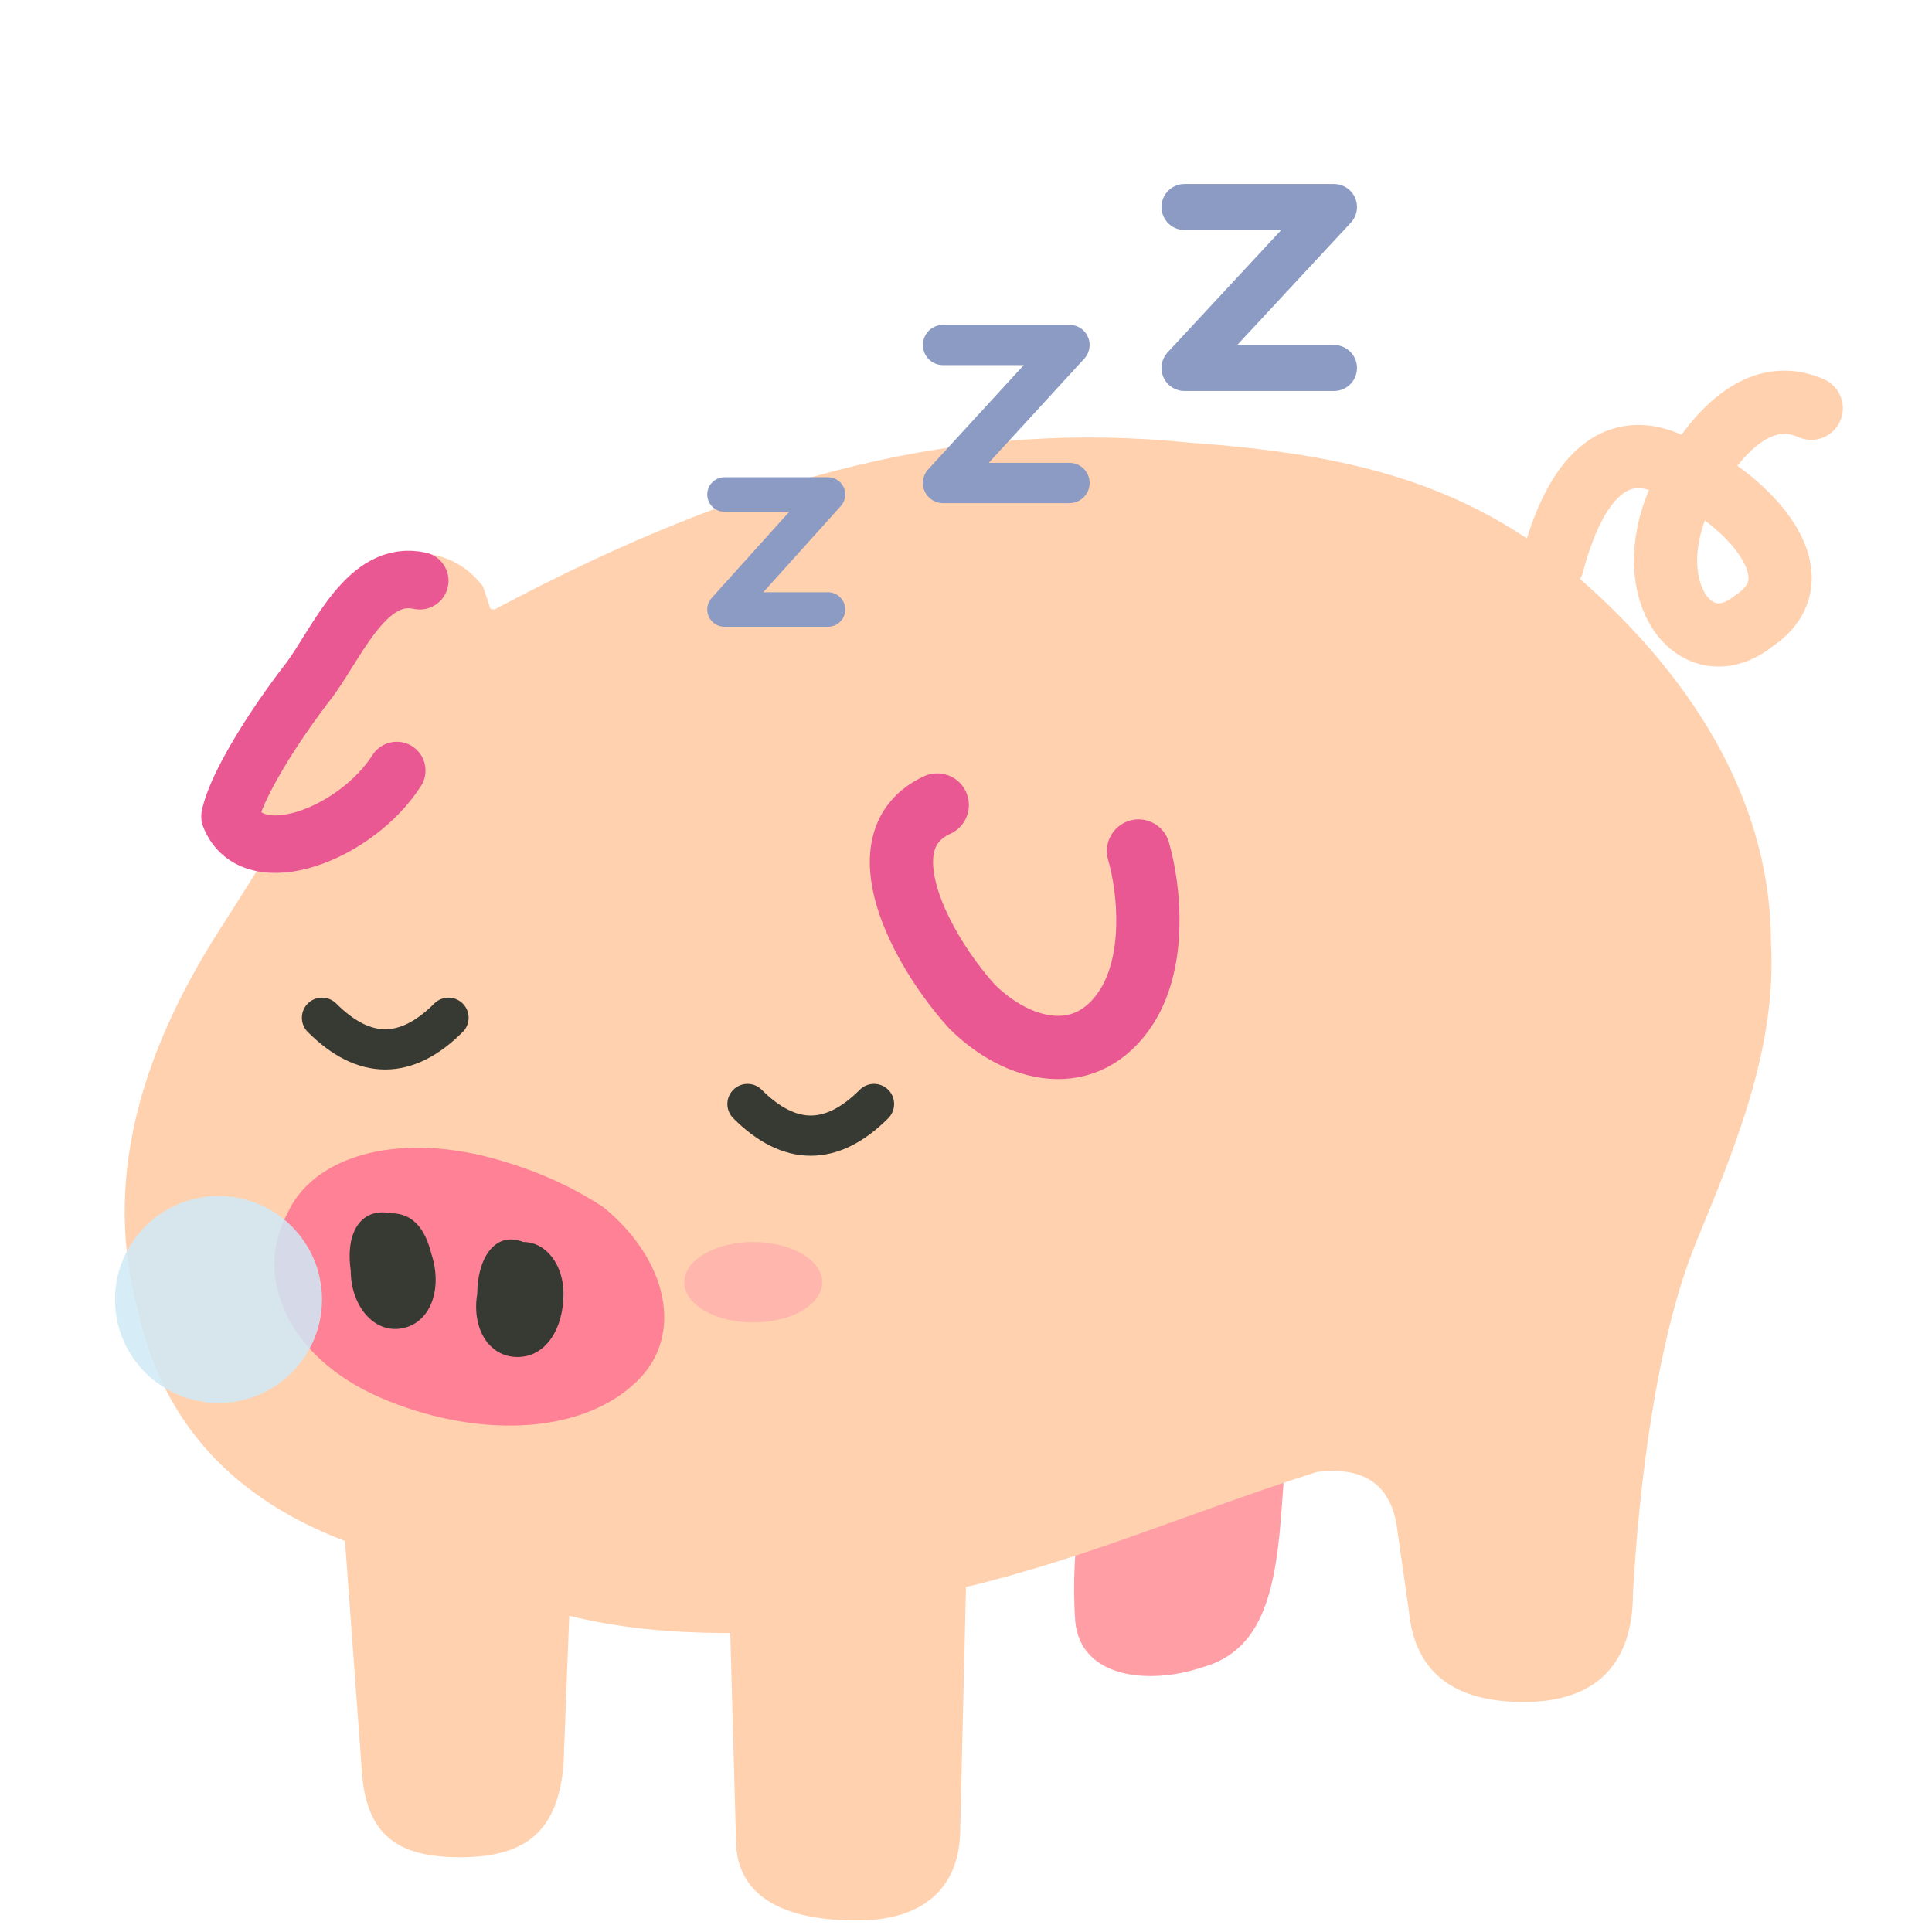
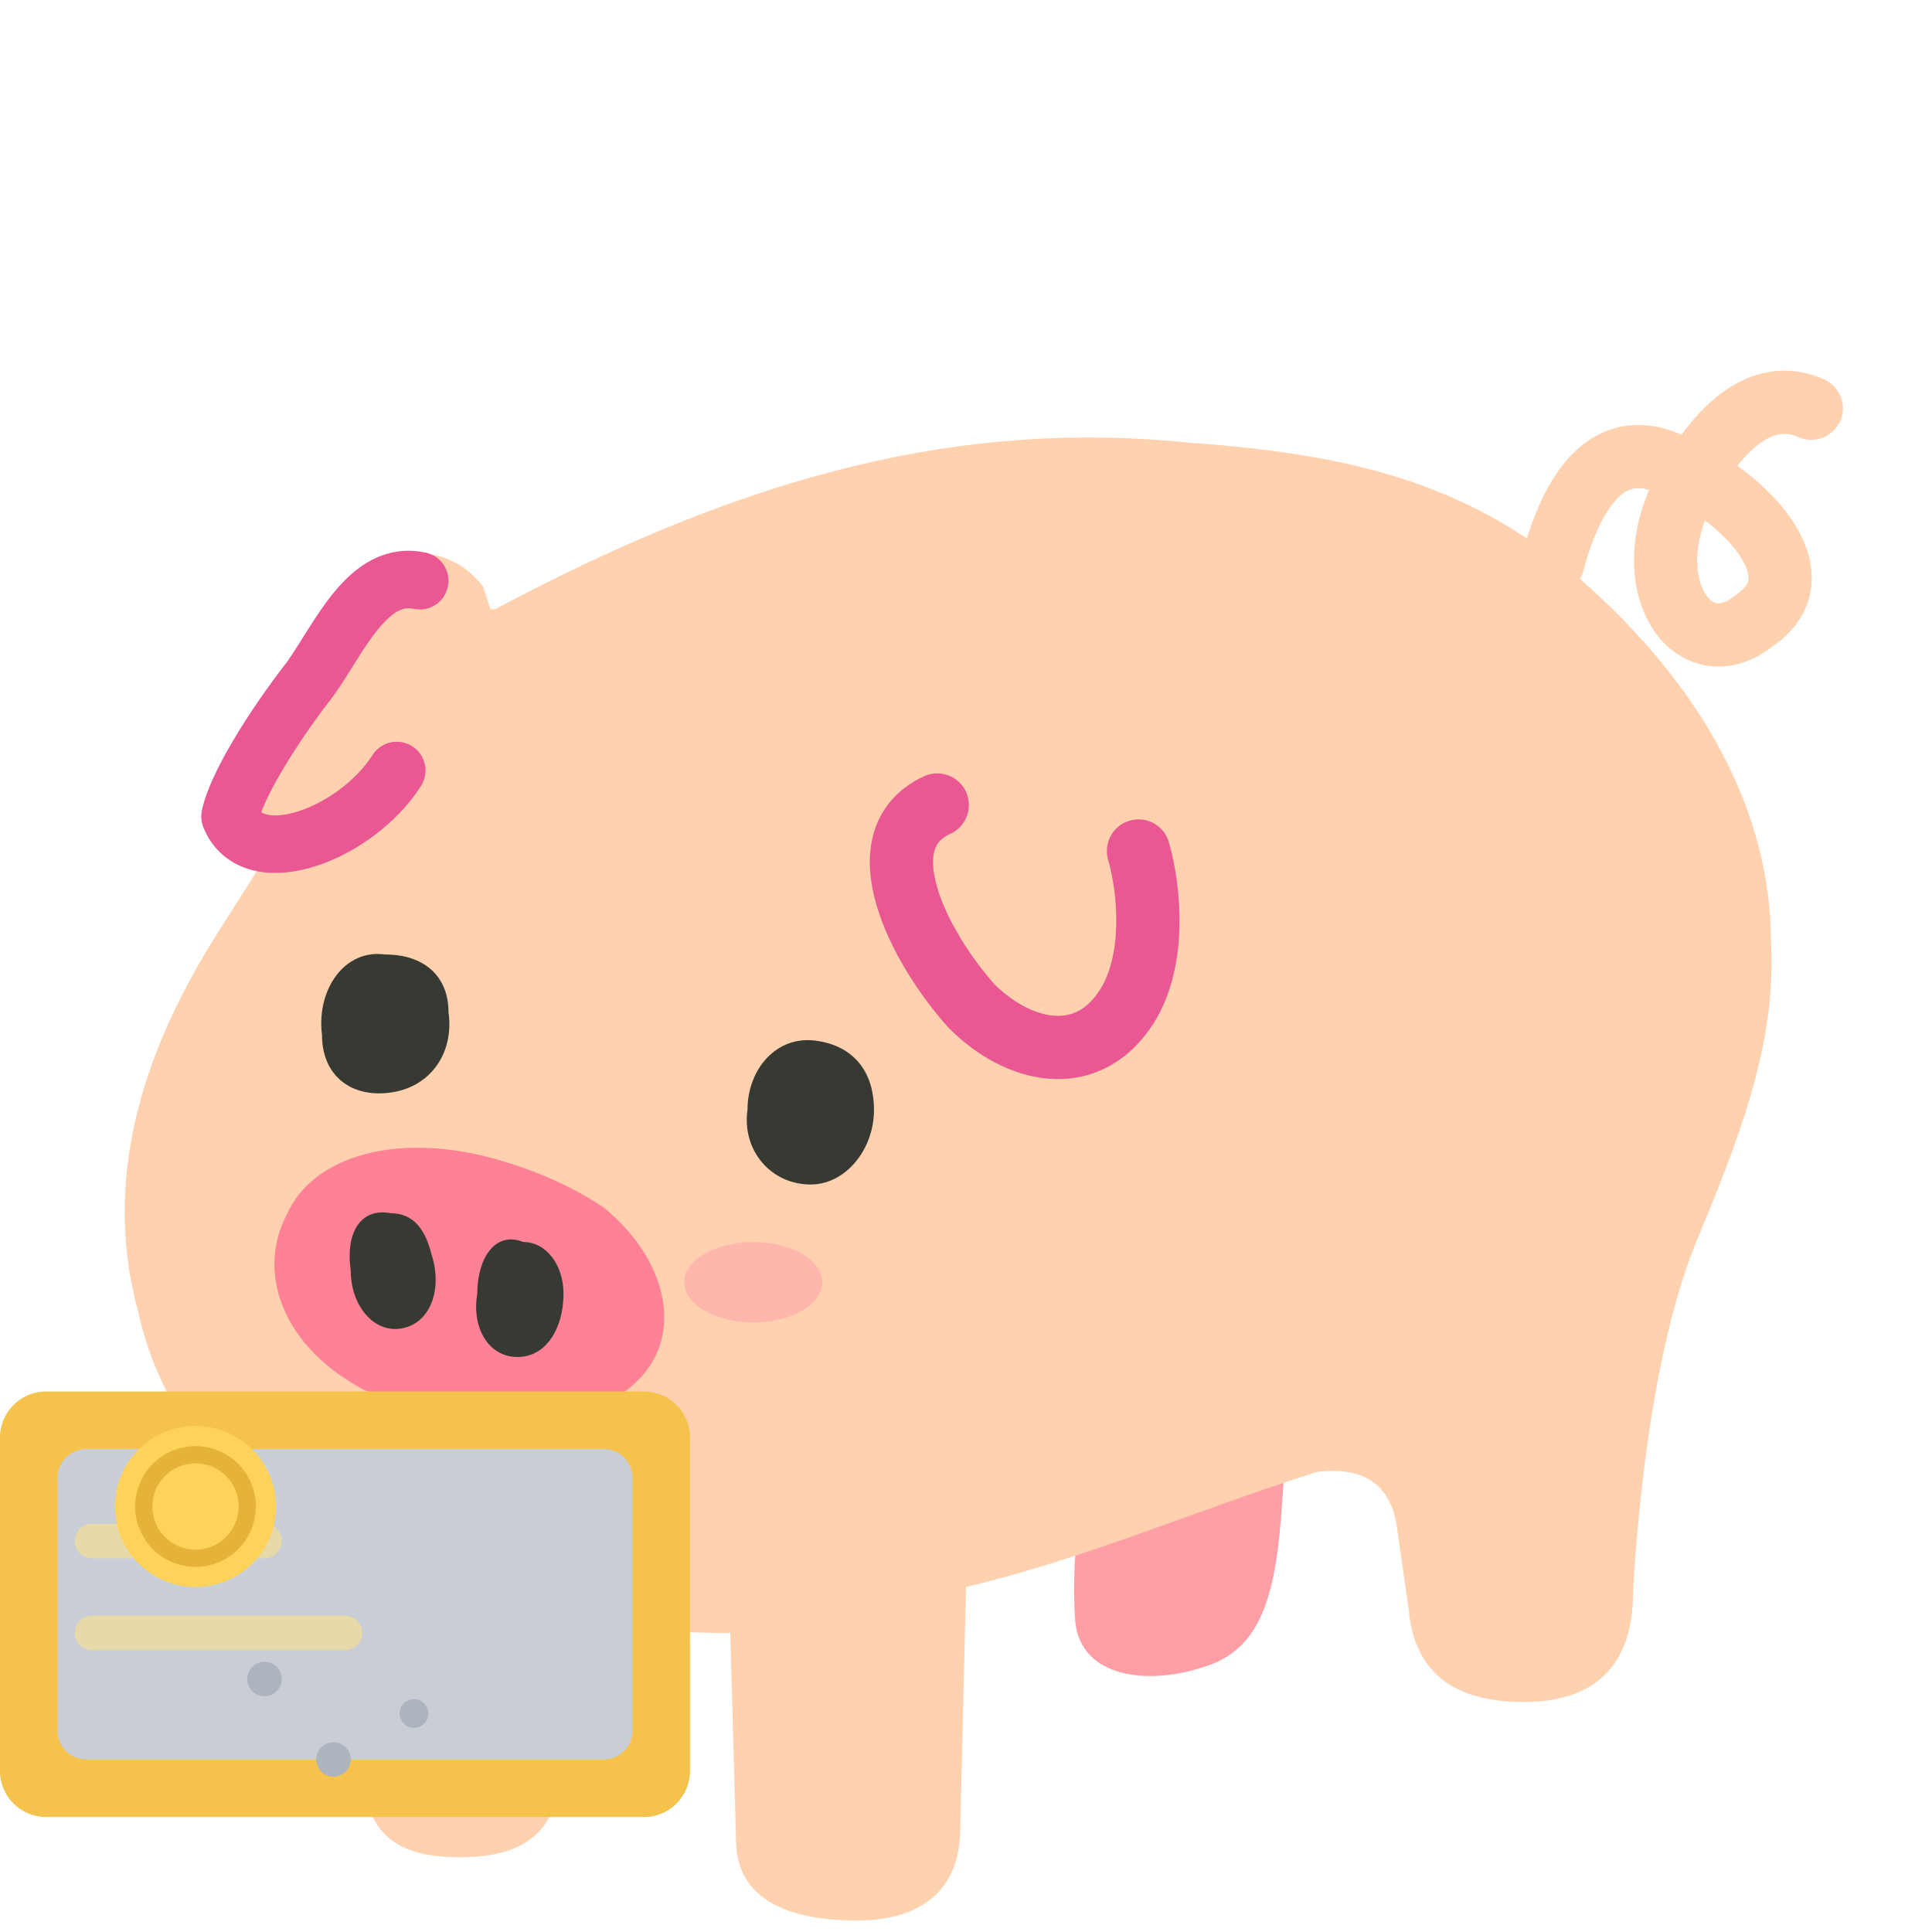
- <svg xmlns="http://www.w3.org/2000/svg" viewBox="24 -36 336 336" width="128" height="128" role="img" aria-label="睡着了">
+ <svg xmlns="http://www.w3.org/2000/svg" viewBox="24 -36 336 336" width="128" height="128" role="img" aria-label="刮彩票">
  <style>
    .eye{animation:blink 4.2s infinite;transform-box:fill-box;transform-origin:50% 50%}
    .tail{animation:wag 1.4s ease-in-out infinite;transform-origin:296px 64px}
    .ear2{animation:flick 5.2s ease-in-out infinite;transform-origin:205px 108px}
    @keyframes blink{0%,90%,100%{transform:scaleY(1)}93%{transform:scaleY(.1)}}
    @keyframes wag{50%{transform:rotate(14deg)}}
    @keyframes flick{0%,80%,100%{transform:rotate(0)}85%{transform:rotate(-12deg)}90%{transform:rotate(4deg)}}
-     .breathe{animation:breathe 3.6s ease-in-out infinite;transform-origin:190px 298px}
-     .tail{animation:none}.ear2{animation:none}
-     .bubble{animation:bubble 3.6s ease-in-out infinite;transform-box:fill-box;transform-origin:100% 50%}
-     .z1{animation:z 3.6s ease-out infinite}.z2{animation:z 3.6s ease-out -1.2s infinite}.z3{animation:z 3.6s ease-out -2.4s infinite}
-     @keyframes breathe{0%,100%{transform:scale(1) rotate(0)}50%{transform:scale(1.025,.97) rotate(1deg)}}
-     @keyframes bubble{0%,100%{transform:scale(.3)}50%{transform:scale(1)}}
-     @keyframes z{0%{opacity:0;transform:translate(0,14px)}30%{opacity:1}100%{opacity:0;transform:translate(24px,-36px)}}
+     .lean{animation:lean .6s ease-in-out infinite;transform-origin:190px 298px}
+     .coin{animation:scratch .3s ease-in-out infinite}
+     .bits{animation:bits .3s ease-out infinite}
+     @keyframes lean{50%{transform:rotate(1.5deg) translateY(2px)}}
+     @keyframes scratch{0%,100%{transform:translateX(0)}50%{transform:translateX(44px)}}
+     @keyframes bits{0%{opacity:1;transform:translate(0,0)}100%{opacity:0;transform:translate(-10px,20px)}}
    @media (prefers-reduced-motion:reduce){*{animation:none!important}}
  </style>
-   <g class="breathe">
+   <g class="lean">
    <g class="pig" stroke-linecap="round" stroke-linejoin="round">
      <path fill="#FF9FA5" d="M214 210C213 221 210 232 211 246C212 256 224 257 233 254C244 251 246 240 247 225L248 211Z" />
      <path class="tail" d="M294 62C298 47 305 40 315 45C327 50 341 64 329 72C319 80 309 67 316 51C322 39 330 31 339 35" fill="none" stroke="#FFD1AF" stroke-width="11" />
      <path fill="#FFD1AF" d="M110 70C155 46 192 37 231 41C259 43 279 48 298 64C320 83 332 105 332 128C333 146 326 163 319 180C312 197 309 223 308 241C308 254 301 260 289 260C277 260 270 255 269 244L267 230C266 222 261 219 253 220C231 227 213 235 192 240L191 282C191 292 185 298 173 298C159 298 152 293 152 284L151 248C140 248 131 247 123 245L122 271C121 282 116 287 104 287C93 287 88 283 87 273L84 232C63 224 52 210 48 192C42 170 48 148 62 126C69 115 75 106 80 94C87 79 96 68 110 70Z" />
      <path fill="#FFD1AF" d="M63 107C64 97 75 81 84 68C90 58 102 58 108 66L115 87L90 113Z" />
      <path class="ear1" d="M97 65C88 63 83 75 78 82C71 91 65 101 64 106C68 116 86 109 93 98" fill="none" stroke="#E95892" stroke-width="10" />
      <path class="ear2" d="M187 104C174 110 184 129 193 139C201 147 213 150 220 139C225 131 224 119 222 112" fill="none" stroke="#E95892" stroke-width="11" />
-       <path d="M80 141Q91 152 102 141M154 156Q165 167 176 156" fill="none" stroke="#373A32" stroke-width="7" />
+       <path class="eye" fill="#373A32" d="M91 130C84 129 79 136 80 144C80 151 85 155 92 154C99 153 103 147 102 140C102 134 98 130 91 130Z" />
+       <path class="eye" fill="#373A32" d="M166 145C159 144 154 150 154 157C153 164 158 170 165 170C171 170 176 164 176 157C176 151 173 146 166 145Z" />
      <g class="snout">
        <path fill="#FF8195" d="M108 165C91 161 78 166 74 175C68 186 74 200 90 207C106 214 125 214 135 204C143 196 140 183 129 174C123 170 116 167 108 165Z" />
        <path fill="#373A32" d="M92 175C87 174 84 178 85 185C85 191 89 196 94 195C99 194 101 188 99 182C98 178 96 175 92 175Z" />
        <path fill="#373A32" d="M115 180C110 178 107 183 107 189C106 195 109 200 114 200C119 200 122 195 122 189C122 184 119 180 115 180Z" />
      </g>
      <ellipse class="blush" cx="155" cy="187" rx="12" ry="7" fill="#FFAFAC" opacity=".75" />
-       <circle class="bubble" cx="62" cy="190" r="18" fill="#CFEAF7" opacity=".85" />
    </g>
  </g>
-   <g fill="none" stroke="#8C9BC4" stroke-linecap="round" stroke-linejoin="round">
-     <path class="z1" d="M150 50h18l-18 20h18" stroke-width="6" />
-     <path class="z2" d="M188 24h22l-22 24h22" stroke-width="7" />
-     <path class="z3" d="M230 0h26l-26 28h26" stroke-width="8" />
+   <rect x="24" y="206" width="120" height="74" rx="8" fill="#F5C24C" />
+   <rect x="34" y="216" width="100" height="54" rx="5" fill="#C9CED6" />
+   <path d="M40 232h30M40 248h44" fill="none" stroke="#E7D9A8" stroke-width="6" stroke-linecap="round" />
+   <g class="coin">
+     <circle cx="58" cy="226" r="14" fill="#FFD35A" />
+     <circle cx="58" cy="226" r="9" fill="none" stroke="#E5B33A" stroke-width="3" />
+   </g>
+   <g class="bits" fill="#AEB4BE">
+     <circle cx="70" cy="256" r="3" />
+     <circle cx="96" cy="262" r="2.5" />
+     <circle cx="82" cy="270" r="3" />
  </g>
</svg>
